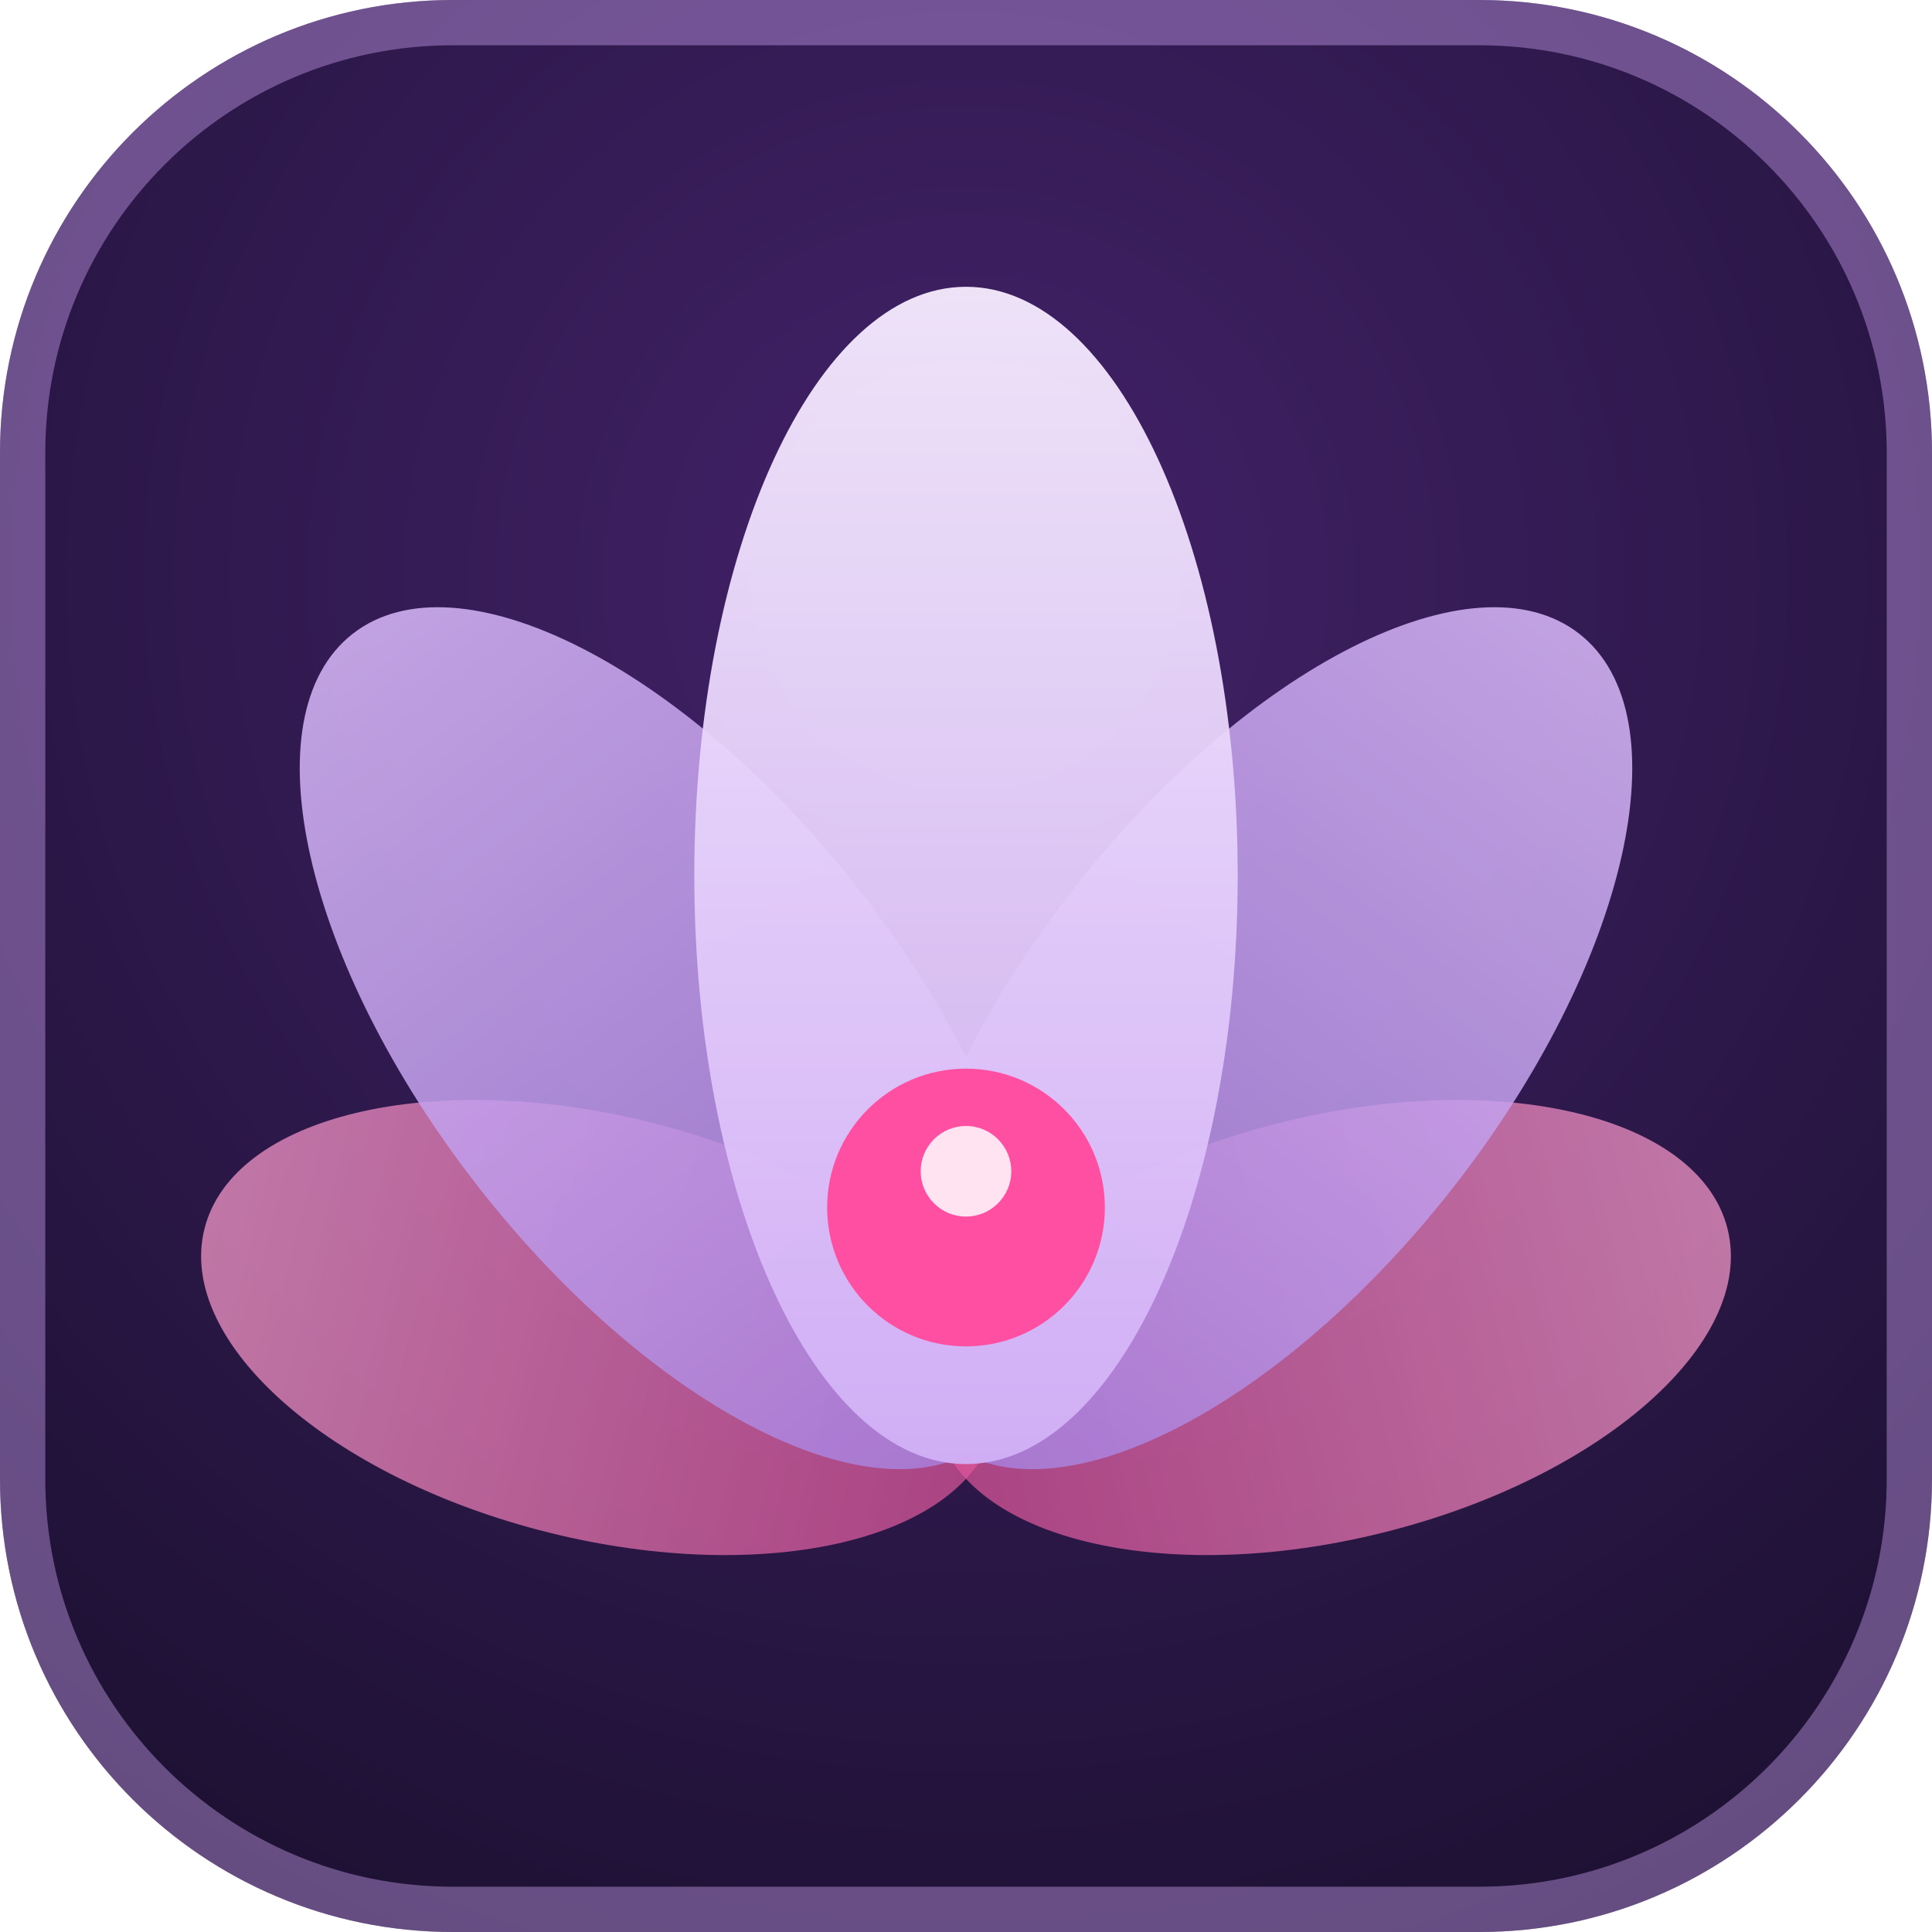
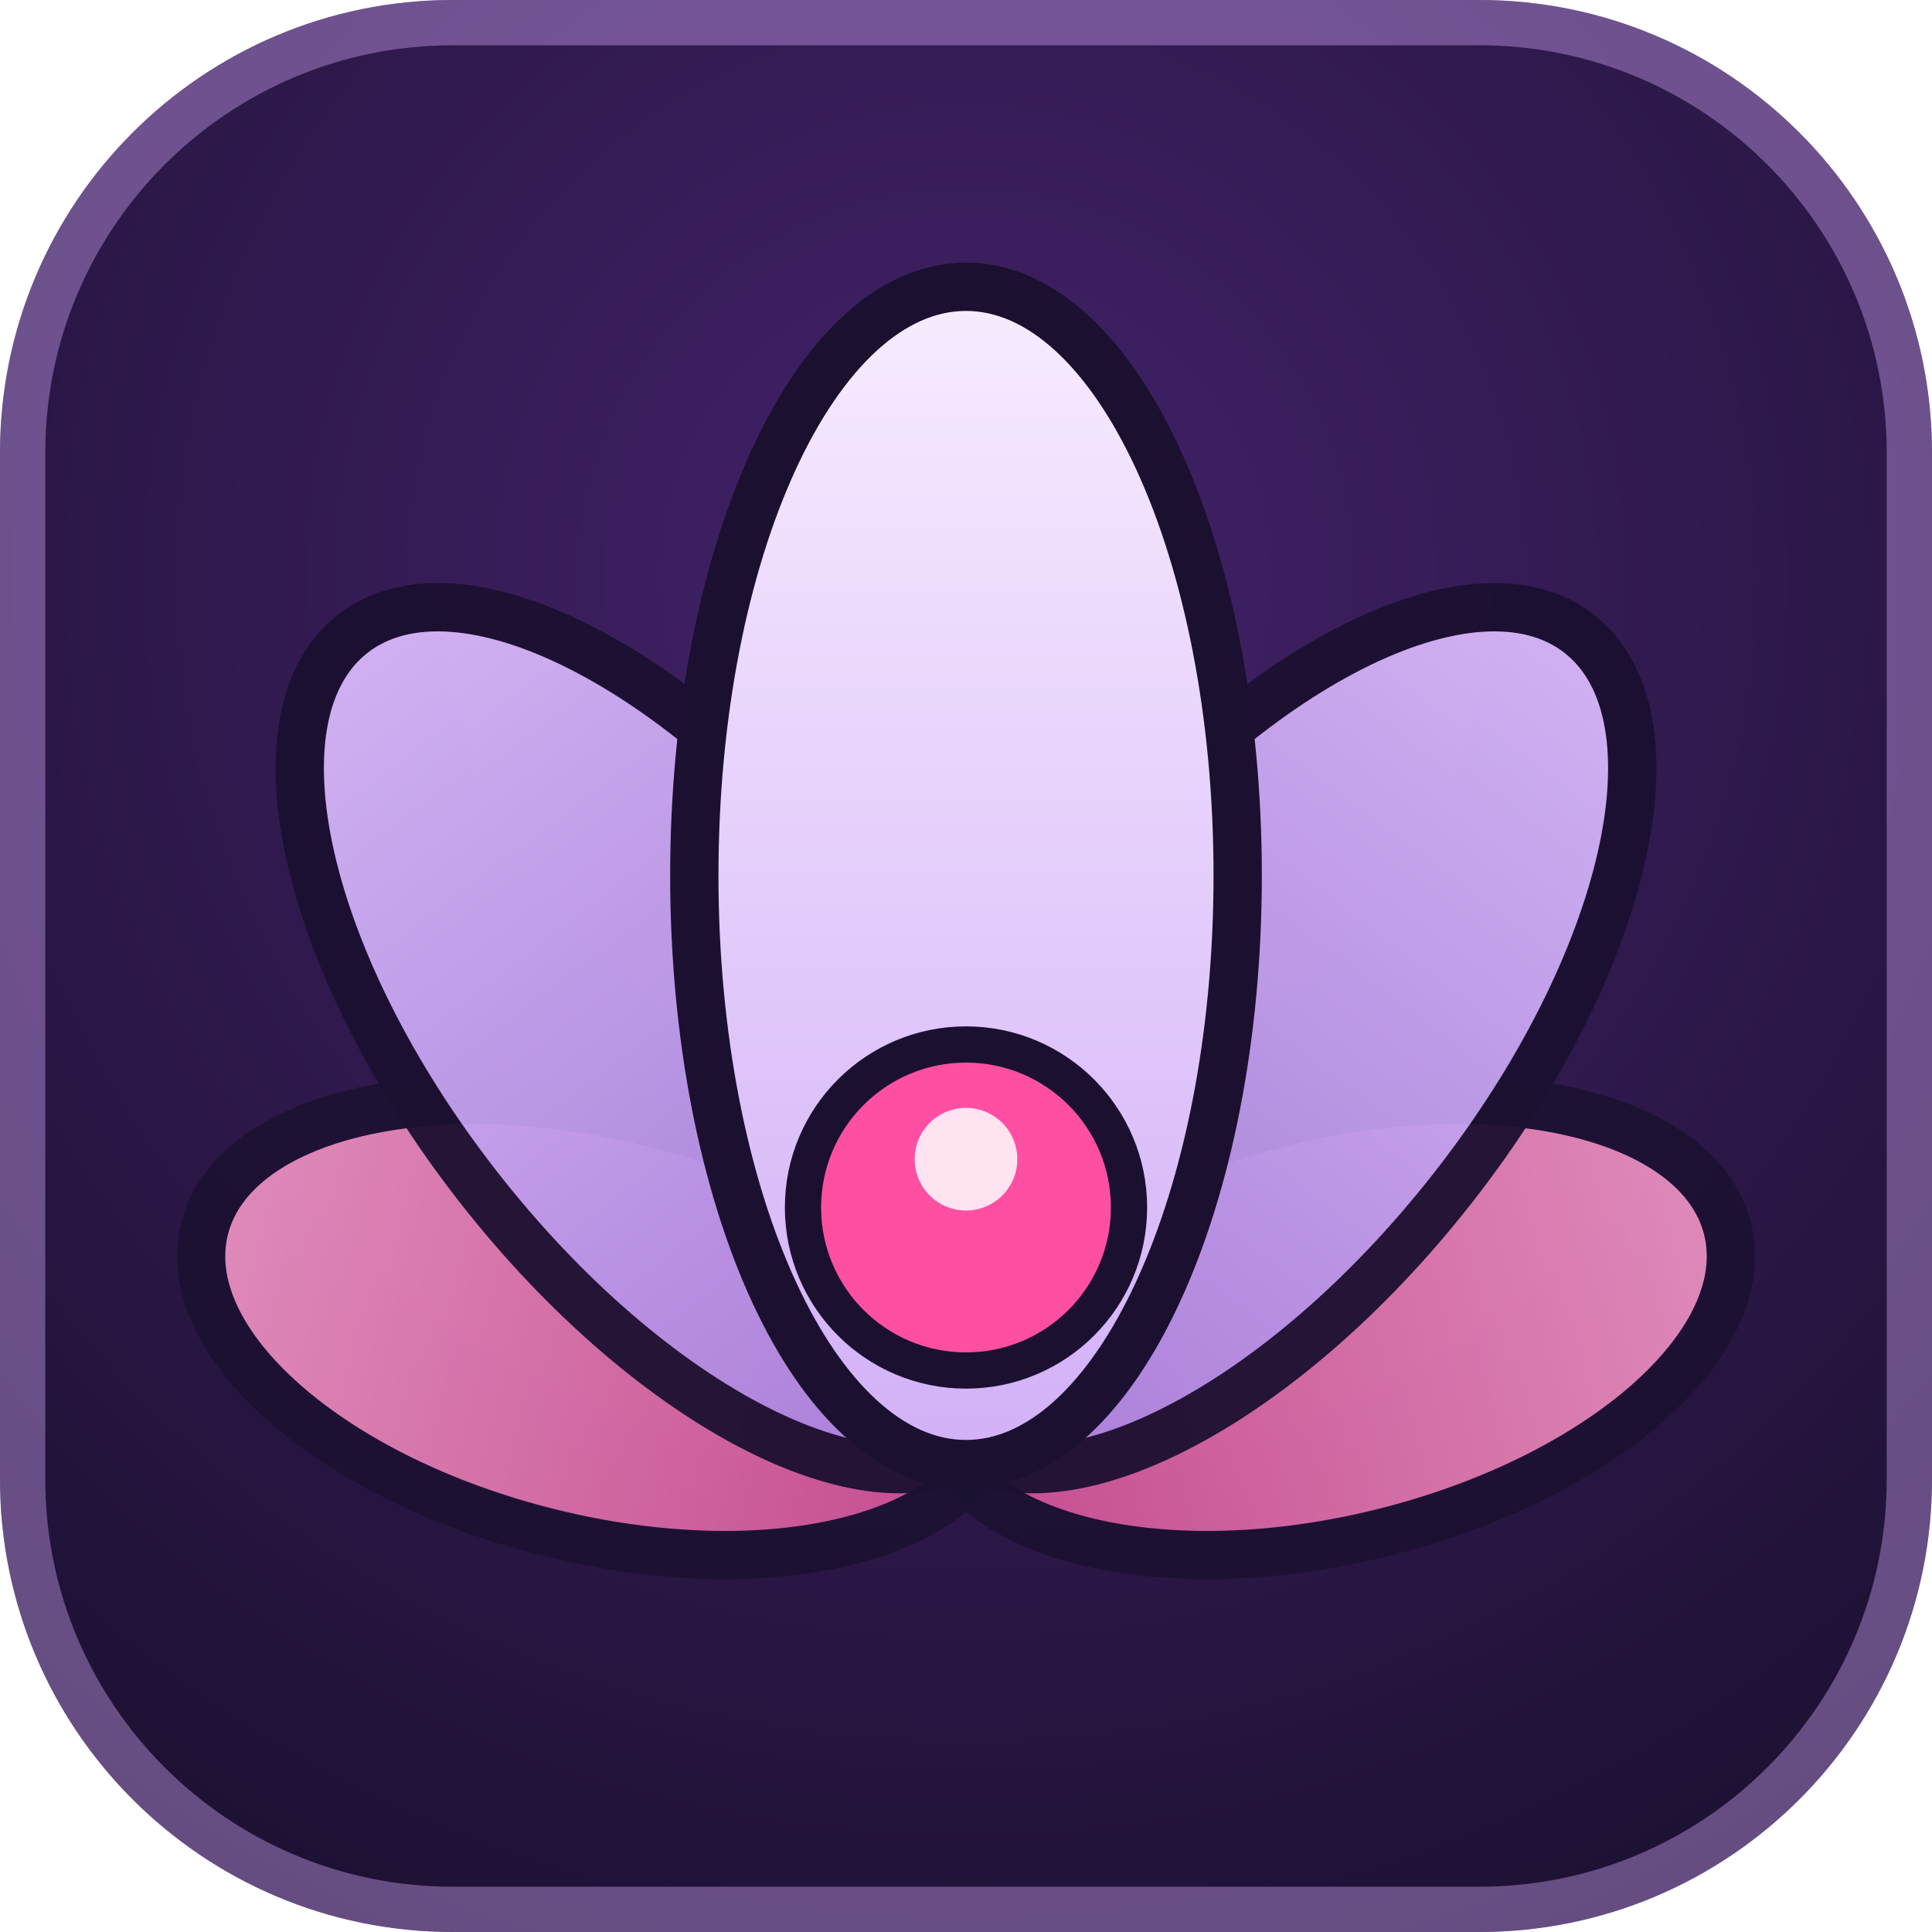
<svg xmlns="http://www.w3.org/2000/svg" viewBox="0 0 64 64">
  <defs>
    <radialGradient id="bg" cx="50%" cy="30%" r="80%">
      <stop offset="0" stop-color="#43226a" />
      <stop offset="1" stop-color="#1b1030" />
    </radialGradient>
    <linearGradient id="c" x1="0" y1="0" x2="0" y2="1">
      <stop offset="0" stop-color="#f7ecff" />
      <stop offset="1" stop-color="#d2b0f7" />
    </linearGradient>
    <linearGradient id="s" x1="0" y1="0" x2="0" y2="1">
      <stop offset="0" stop-color="#d9b9fa" />
      <stop offset="1" stop-color="#a77fdc" />
    </linearGradient>
    <linearGradient id="o" x1="0" y1="0" x2="0" y2="1">
      <stop offset="0" stop-color="#ff9fd0" />
      <stop offset="1" stop-color="#e0559b" />
    </linearGradient>
  </defs>
  <rect width="64" height="64" rx="15" fill="url(#bg)" />
  <rect x=".75" y=".75" width="62.5" height="62.5" rx="14.25" fill="none" stroke="#d2a8f7" stroke-opacity=".4" stroke-width="1.5" />
  <g transform="translate(32 47)">
-     <ellipse cy="-12.5" rx="7" ry="13.5" fill="url(#o)" opacity=".7" transform="rotate(-76)" />
-     <ellipse cy="-12.5" rx="7" ry="13.5" fill="url(#o)" opacity=".7" transform="rotate(76)" />
-     <ellipse cy="-16" rx="8" ry="17" fill="url(#s)" opacity=".85" transform="rotate(-38)" />
-     <ellipse cy="-16" rx="8" ry="17" fill="url(#s)" opacity=".85" transform="rotate(38)" />
-     <ellipse cy="-18" rx="9" ry="19.5" fill="url(#c)" opacity=".95" />
-     <circle cy="-7" r="4.6" fill="#ff4fa3" />
-     <circle cy="-8.2" r="1.5" fill="#ffe3f1" />
+     <ellipse cy="-12.5" rx="7" ry="13.5" fill="url(#o)" opacity=".85" stroke="#1b1030" stroke-width="1.6" transform="rotate(-76)" />
+     <ellipse cy="-12.5" rx="7" ry="13.5" fill="url(#o)" opacity=".85" stroke="#1b1030" stroke-width="1.6" transform="rotate(76)" />
+     <ellipse cy="-16" rx="8" ry="17" fill="url(#s)" opacity=".95" stroke="#1b1030" stroke-width="1.6" transform="rotate(-38)" />
+     <ellipse cy="-16" rx="8" ry="17" fill="url(#s)" opacity=".95" stroke="#1b1030" stroke-width="1.6" transform="rotate(38)" />
+     <ellipse cy="-18" rx="9" ry="19.5" fill="url(#c)" stroke="#1b1030" stroke-width="1.6" />
+     <circle cy="-7" r="5.4" fill="#ff4fa3" stroke="#1b1030" stroke-width="1.2" />
+     <circle cy="-8.6" r="1.7" fill="#ffe3f1" />
  </g>
</svg>
